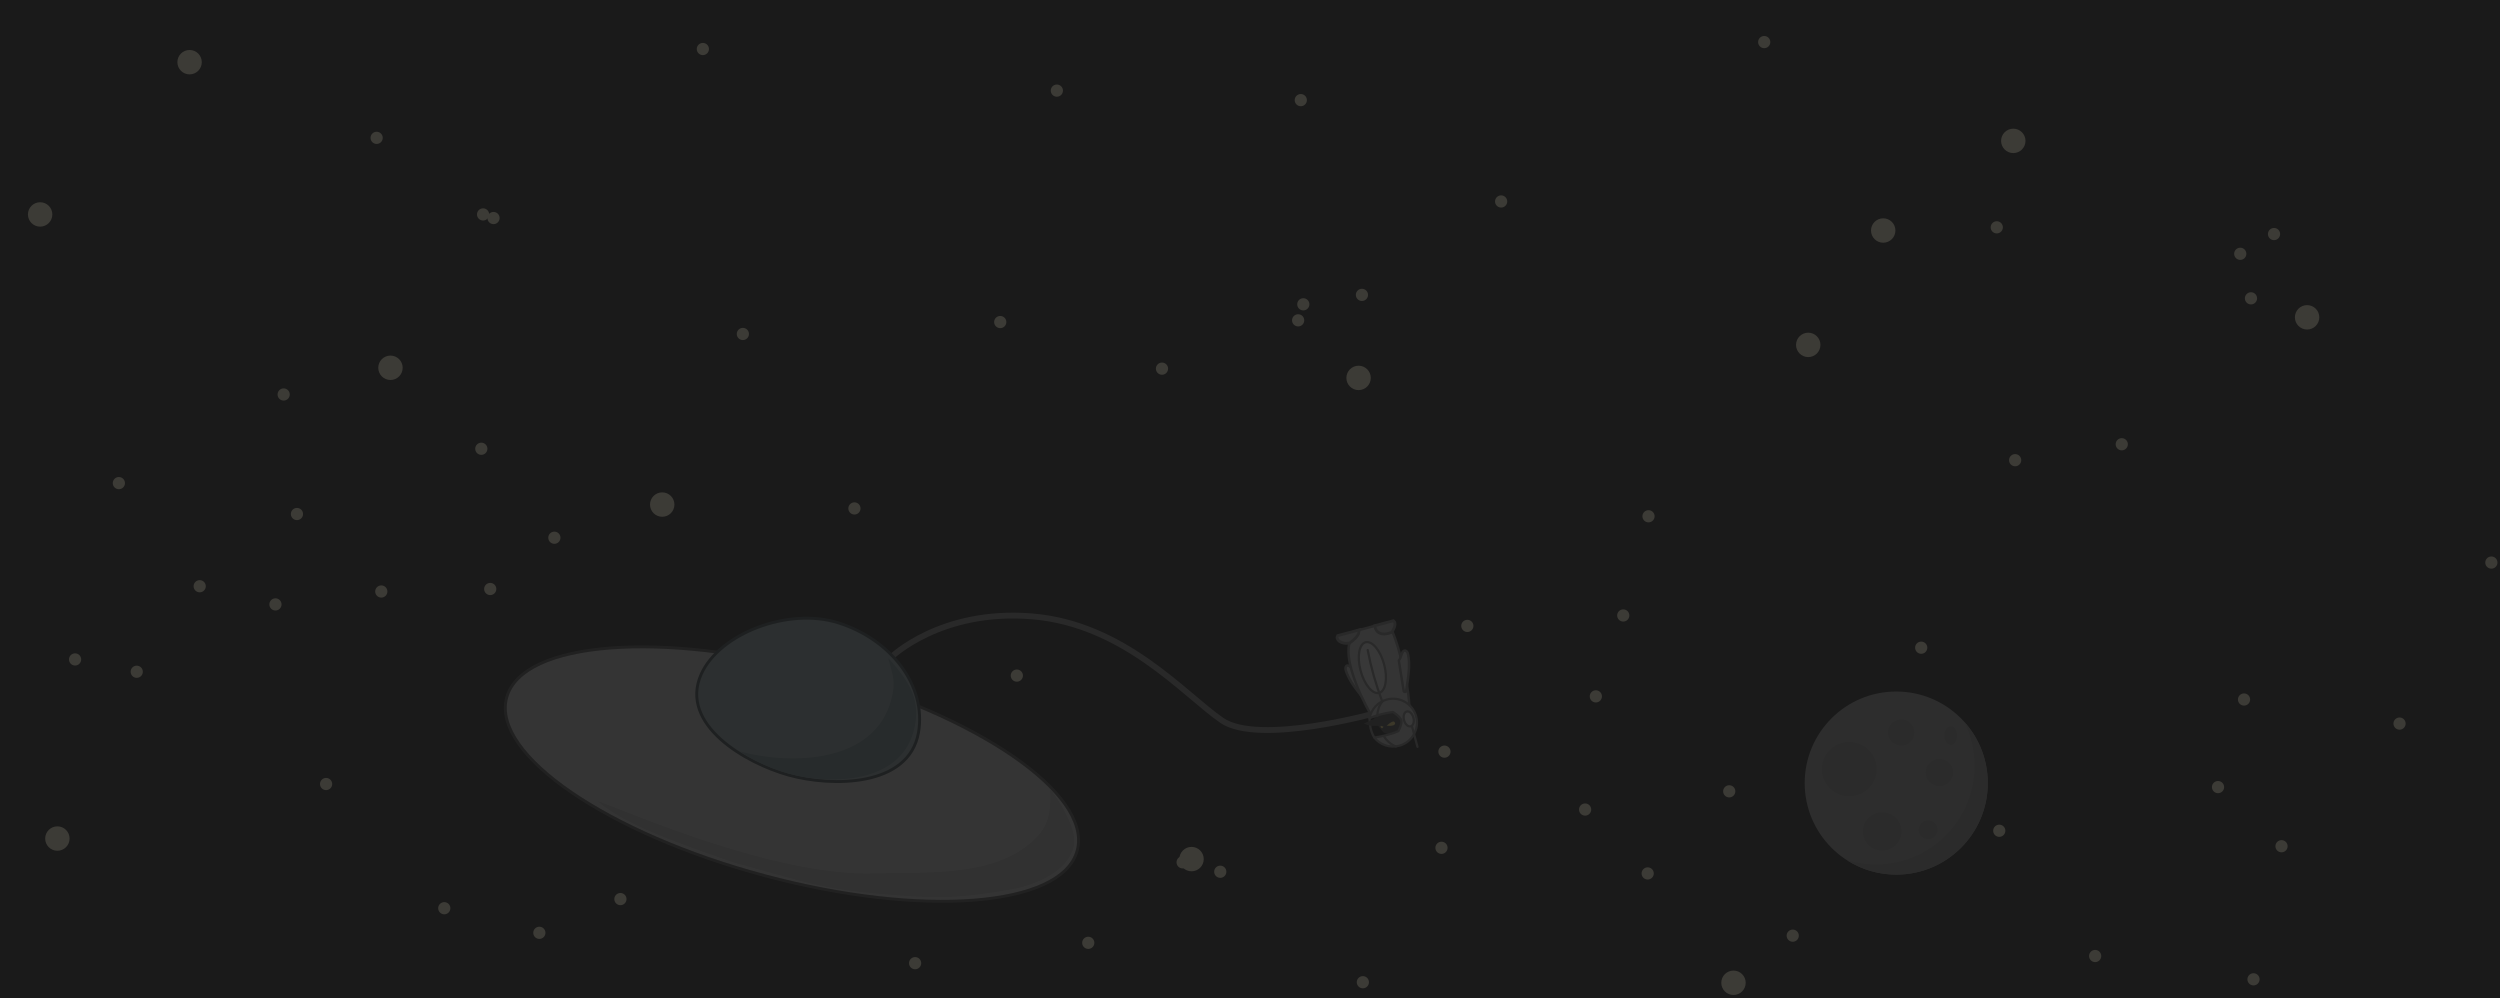
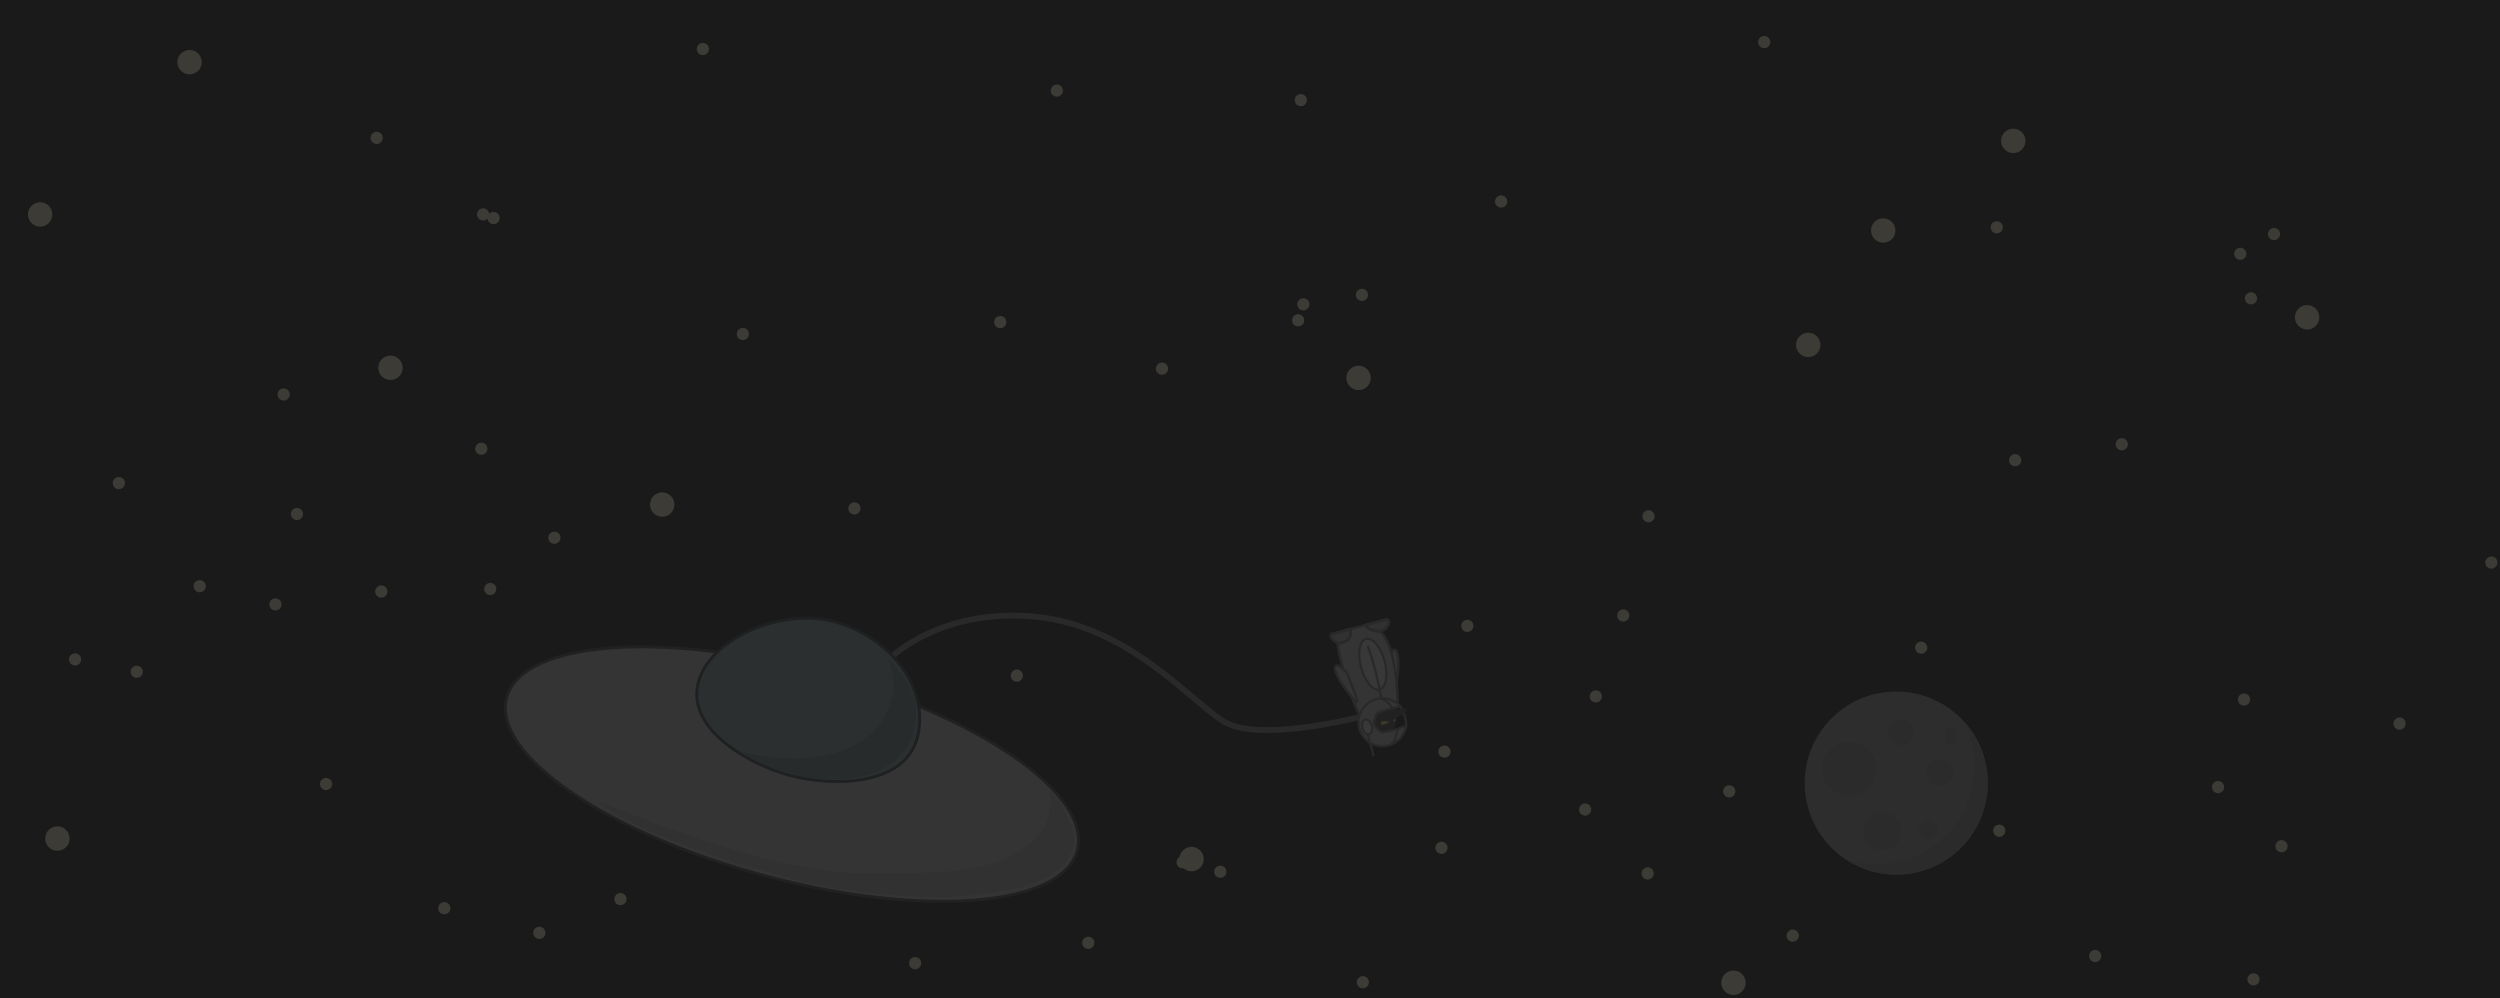
<svg xmlns="http://www.w3.org/2000/svg" id="svg8" version="1.1" viewBox="0 0 2048 817.464" height="817.464" width="2048" xml:space="preserve">
  <defs id="defs2" />
  <g id="layer1" transform="translate(0,-69.44065)">
    <g id="g409">
      <rect style="fill:#1a1a1a;fill-opacity:1;stroke-width:4.742;paint-order:stroke fill markers" id="rect1" width="2048" height="820" x="0" y="69.441" />
      <circle style="fill:#fff6d5;fill-opacity:1;stroke-width:8;paint-order:stroke fill markers" id="use151" cx="575.783" cy="109.598" r="5" />
      <circle style="fill:#fff6d5;fill-opacity:1;stroke-width:8;paint-order:stroke fill markers" id="use153" cx="395.742" cy="245.099" r="5" />
      <circle style="fill:#fff6d5;fill-opacity:1;stroke-width:8;paint-order:stroke fill markers" id="use155" cx="699.953" cy="485.954" r="5" />
      <circle style="fill:#fff6d5;fill-opacity:1;stroke-width:8;paint-order:stroke fill markers" id="use156" cx="819.398" cy="333.269" r="5" />
      <circle style="fill:#fff6d5;fill-opacity:1;stroke-width:8;paint-order:stroke fill markers" id="use158" cx="763.289" cy="702.728" r="5" />
      <circle style="fill:#fff6d5;fill-opacity:1;stroke-width:8;paint-order:stroke fill markers" id="use159" cx="951.906" cy="371.445" r="5" />
      <circle style="fill:#fff6d5;fill-opacity:1;stroke-width:8;paint-order:stroke fill markers" id="use160" cx="865.777" cy="143.679" r="5" />
      <circle style="fill:#fff6d5;fill-opacity:1;stroke-width:8;paint-order:stroke fill markers" id="use161" cx="615.214" cy="707.009" r="5" />
      <circle style="fill:#fff6d5;fill-opacity:1;stroke-width:8;paint-order:stroke fill markers" id="use163" cx="1180.863" cy="763.968" r="5" />
      <circle style="fill:#fff6d5;fill-opacity:1;stroke-width:8;paint-order:stroke fill markers" id="use164" cx="441.839" cy="833.603" r="5" />
      <circle style="fill:#fff6d5;fill-opacity:1;stroke-width:8;paint-order:stroke fill markers" id="use165" cx="832.995" cy="622.89" r="5" />
      <circle style="fill:#fff6d5;fill-opacity:1;stroke-width:8;paint-order:stroke fill markers" id="use166" cx="587.47" cy="675.181" r="5" />
      <circle style="fill:#fff6d5;fill-opacity:1;stroke-width:8;paint-order:stroke fill markers" id="use176" cx="2040.931" cy="530.301" r="5" />
      <circle style="fill:#fff6d5;fill-opacity:1;stroke-width:8;paint-order:stroke fill markers" id="use181" cx="1844.003" cy="313.833" r="5" />
      <circle style="fill:#fff6d5;fill-opacity:1;stroke-width:8;paint-order:stroke fill markers" id="use182" cx="1650.804" cy="446.426" r="5" />
      <circle style="fill:#fff6d5;fill-opacity:1;stroke-width:8;paint-order:stroke fill markers" id="use185" cx="1468.604" cy="835.937" r="5" />
      <circle style="fill:#fff6d5;fill-opacity:1;stroke-width:8;paint-order:stroke fill markers" id="use186" cx="1835.217" cy="277.353" r="5" />
      <circle style="fill:#fff6d5;fill-opacity:1;stroke-width:8;paint-order:stroke fill markers" id="use187" cx="1862.884" cy="261.181" r="5" />
      <circle style="fill:#fff6d5;fill-opacity:1;stroke-width:8;paint-order:stroke fill markers" id="use188" cx="1738.15" cy="433.374" r="5" />
      <circle style="fill:#fff6d5;fill-opacity:1;stroke-width:8;paint-order:stroke fill markers" id="use189" cx="1307.317" cy="639.909" r="5" />
      <circle style="fill:#fff6d5;fill-opacity:1;stroke-width:8;paint-order:stroke fill markers" id="use190" cx="1349.782" cy="784.963" r="5" />
      <circle style="fill:#fff6d5;fill-opacity:1;stroke-width:8;paint-order:stroke fill markers" id="use191" cx="1067.669" cy="318.731" r="5" />
      <circle style="fill:#fff6d5;fill-opacity:1;stroke-width:8;paint-order:stroke fill markers" id="use192" cx="1635.756" cy="255.67" r="5" />
      <circle style="fill:#fff6d5;fill-opacity:1;stroke-width:8;paint-order:stroke fill markers" id="use194" cx="999.642" cy="783.574" r="5" />
      <circle style="fill:#fff6d5;fill-opacity:1;stroke-width:8;paint-order:stroke fill markers" id="use195" cx="1229.727" cy="234.48" r="5" />
      <circle style="fill:#fff6d5;fill-opacity:1;stroke-width:8;paint-order:stroke fill markers" id="use196" cx="1445.243" cy="103.915" r="5" />
      <circle style="fill:#fff6d5;fill-opacity:1;stroke-width:8;paint-order:stroke fill markers" id="use197" cx="1817.007" cy="714.233" r="5" />
      <circle style="fill:#fff6d5;fill-opacity:1;stroke-width:8;paint-order:stroke fill markers" id="use198" cx="1115.697" cy="311.007" r="5" />
      <circle style="fill:#fff6d5;fill-opacity:1;stroke-width:8;paint-order:stroke fill markers" id="use199" cx="1063.439" cy="331.862" r="5" />
      <circle style="fill:#fff6d5;fill-opacity:1;stroke-width:8;paint-order:stroke fill markers" id="use200" cx="1065.612" cy="151.469" r="5" />
      <circle style="fill:#fff6d5;fill-opacity:1;stroke-width:8;paint-order:stroke fill markers" id="use202" cx="1507.267" cy="690.374" r="5" />
      <circle style="fill:#fff6d5;fill-opacity:1;stroke-width:8;paint-order:stroke fill markers" id="use203" cx="61.507" cy="609.656" r="5" />
      <circle style="fill:#fff6d5;fill-opacity:1;stroke-width:8;paint-order:stroke fill markers" id="use219" cx="1116.457" cy="874.075" r="5" />
      <circle style="fill:#fff6d5;fill-opacity:1;stroke-width:8;paint-order:stroke fill markers" id="use230" cx="1183.295" cy="685.176" r="5" />
      <circle style="fill:#fff6d5;fill-opacity:1;stroke-width:8;paint-order:stroke fill markers" id="use315" cx="404.294" cy="248.061" r="5" />
      <circle style="fill:#fff6d5;fill-opacity:1;stroke-width:8;paint-order:stroke fill markers" id="use316" cx="363.958" cy="813.455" r="5" />
      <circle style="fill:#fff6d5;fill-opacity:1;stroke-width:8;paint-order:stroke fill markers" id="use317" cx="608.558" cy="343.033" r="5" />
      <circle style="fill:#fff6d5;fill-opacity:1;stroke-width:8;paint-order:stroke fill markers" id="use318" cx="394.292" cy="437.066" r="5" />
      <circle style="fill:#fff6d5;fill-opacity:1;stroke-width:8;paint-order:stroke fill markers" id="use320" cx="749.662" cy="858.472" r="5" />
      <circle style="fill:#fff6d5;fill-opacity:1;stroke-width:8;paint-order:stroke fill markers" id="use321" cx="635.885" cy="602.815" r="5" />
      <circle style="fill:#fff6d5;fill-opacity:1;stroke-width:8;paint-order:stroke fill markers" id="use322" cx="891.507" cy="841.802" r="5" />
      <circle style="fill:#fff6d5;fill-opacity:1;stroke-width:8;paint-order:stroke fill markers" id="use326" cx="1965.708" cy="662.198" r="5" />
      <circle style="fill:#fff6d5;fill-opacity:1;stroke-width:8;paint-order:stroke fill markers" id="use327" cx="1869.022" cy="762.669" r="5" />
      <circle style="fill:#fff6d5;fill-opacity:1;stroke-width:8;paint-order:stroke fill markers" id="use328" cx="1838.317" cy="642.482" r="5" />
      <circle style="fill:#fff6d5;fill-opacity:1;stroke-width:8;paint-order:stroke fill markers" id="use330" cx="1846.075" cy="871.699" r="5" />
      <circle style="fill:#fff6d5;fill-opacity:1;stroke-width:8;paint-order:stroke fill markers" id="use331" cx="1716.35" cy="852.607" r="5" />
      <circle style="fill:#fff6d5;fill-opacity:1;stroke-width:8;paint-order:stroke fill markers" id="use340" cx="155.308" cy="120.379" r="10" />
      <circle style="fill:#fff6d5;fill-opacity:1;stroke-width:8;paint-order:stroke fill markers" id="use342" cx="976.108" cy="773.21" r="10" />
      <circle style="fill:#fff6d5;fill-opacity:1;stroke-width:8;paint-order:stroke fill markers" id="use344" cx="1420.076" cy="874.535" r="10" />
      <circle style="fill:#fff6d5;fill-opacity:1;stroke-width:8;paint-order:stroke fill markers" id="use359" cx="1481.306" cy="351.975" r="10" />
      <circle style="fill:#fff6d5;fill-opacity:1;stroke-width:8;paint-order:stroke fill markers" id="use360" cx="1542.728" cy="258.278" r="10" />
      <circle style="fill:#fff6d5;fill-opacity:1;stroke-width:8;paint-order:stroke fill markers" id="use361" cx="1889.977" cy="329.391" r="10" />
      <circle style="fill:#fff6d5;fill-opacity:1;stroke-width:8;paint-order:stroke fill markers" id="use362" cx="1649.293" cy="184.848" r="10" />
      <circle style="fill:#fff6d5;fill-opacity:1;stroke-width:8;paint-order:stroke fill markers" id="use364" cx="1112.952" cy="379.029" r="10" />
      <circle style="fill:#fff6d5;fill-opacity:1;stroke-width:8;paint-order:stroke fill markers" id="use365" cx="542.491" cy="482.787" r="10" />
      <circle style="fill:#fff6d5;fill-opacity:1;stroke-width:8;paint-order:stroke fill markers" id="use366" cx="32.88" cy="245.113" r="10" />
      <circle style="fill:#fff6d5;fill-opacity:1;stroke-width:8;paint-order:stroke fill markers" id="use367" cx="319.873" cy="370.729" r="10" />
      <circle style="fill:#fff6d5;fill-opacity:1;stroke-width:8;paint-order:stroke fill markers" id="use368" cx="47.009" cy="756.384" r="10" />
      <circle style="fill:#fff6d5;fill-opacity:1;stroke-width:8;paint-order:stroke fill markers" id="use389" cx="968.804" cy="775.848" r="5" />
      <circle style="fill:#fff6d5;fill-opacity:1;stroke-width:8;paint-order:stroke fill markers" id="use390" cx="1124.792" cy="596.758" r="5" />
      <circle style="fill:#fff6d5;fill-opacity:1;stroke-width:8;paint-order:stroke fill markers" id="use391" cx="1329.771" cy="573.634" r="5" />
      <circle style="fill:#fff6d5;fill-opacity:1;stroke-width:8;paint-order:stroke fill markers" id="use392" cx="1298.527" cy="732.62" r="5" />
      <circle style="fill:#fff6d5;fill-opacity:1;stroke-width:8;paint-order:stroke fill markers" id="use393" cx="1202.045" cy="582.181" r="5" />
      <circle style="fill:#fff6d5;fill-opacity:1;stroke-width:8;paint-order:stroke fill markers" id="use394" cx="1350.466" cy="492.369" r="5" />
      <circle style="fill:#fff6d5;fill-opacity:1;stroke-width:8;paint-order:stroke fill markers" id="use395" cx="308.548" cy="182.367" r="5" />
      <circle style="fill:#fff6d5;fill-opacity:1;stroke-width:8;paint-order:stroke fill markers" id="use396" cx="1573.855" cy="600.035" r="5" />
      <circle style="fill:#fff6d5;fill-opacity:1;stroke-width:8;paint-order:stroke fill markers" id="use397" cx="225.652" cy="564.574" r="5" />
      <circle style="fill:#fff6d5;fill-opacity:1;stroke-width:8;paint-order:stroke fill markers" id="use398" cx="232.375" cy="392.601" r="5" />
      <circle style="fill:#fff6d5;fill-opacity:1;stroke-width:8;paint-order:stroke fill markers" id="use399" cx="243.266" cy="490.523" r="5" />
      <circle style="fill:#fff6d5;fill-opacity:1;stroke-width:8;paint-order:stroke fill markers" id="use400" cx="97.376" cy="465.21" r="5" />
      <circle style="fill:#fff6d5;fill-opacity:1;stroke-width:8;paint-order:stroke fill markers" id="use401" cx="163.589" cy="549.679" r="5" />
      <circle style="fill:#fff6d5;fill-opacity:1;stroke-width:8;paint-order:stroke fill markers" id="use402" cx="1416.589" cy="717.693" r="5" />
      <circle style="fill:#fff6d5;fill-opacity:1;stroke-width:8;paint-order:stroke fill markers" id="use403" cx="112.014" cy="619.742" r="5" />
      <circle style="fill:#fff6d5;fill-opacity:1;stroke-width:8;paint-order:stroke fill markers" id="use404" cx="1637.799" cy="750" r="5" />
      <circle style="fill:#fff6d5;fill-opacity:1;stroke-width:8;paint-order:stroke fill markers" id="use405" cx="267.137" cy="711.709" r="5" />
      <circle style="fill:#fff6d5;fill-opacity:1;stroke-width:8;paint-order:stroke fill markers" id="use406" cx="454.144" cy="509.946" r="5" />
      <circle style="fill:#fff6d5;fill-opacity:1;stroke-width:8;paint-order:stroke fill markers" id="use407" cx="312.358" cy="553.999" r="5" />
      <circle style="fill:#fff6d5;fill-opacity:1;stroke-width:8;paint-order:stroke fill markers" id="use408" cx="401.596" cy="551.944" r="5" />
      <circle style="fill:#fff6d5;fill-opacity:1;stroke-width:8;paint-order:stroke fill markers" id="use409" cx="508.245" cy="805.97" r="5" />
    </g>
-     <g id="g377" transform="matrix(0.5167591,0.298351,-0.298351,0.5167591,1446.715,808.4527)">
-       <path style="fill:none;fill-opacity:1;stroke:#808080;stroke-width:8;paint-order:stroke fill markers" d="m -1208.542,310.184 c 0,0 25.234,-92.03 139.956,-146.194 114.721,-54.164 234.77,-11.419 296.746,-6.513 61.976,4.906 179.93,-116.182 179.93,-116.182" id="path376" />
-       <g id="g376">
-         <ellipse style="fill:#cccccc;fill-opacity:1;stroke:#4d4d4d;stroke-width:8;paint-order:stroke fill markers" id="path373" cx="-1337.216" cy="176.353" rx="403.448" ry="142.332" transform="rotate(-15)" />
-         <path id="path374" style="fill:#93a7ac;stroke:#374548;stroke-width:8;paint-order:stroke fill markers" d="m -1125.871,380.981 c 25.387,69.411 -64.206,121.519 -123.77,136.954 -58.246,15.094 -163.409,15.246 -170.841,-58.288 -6.008,-59.441 56.42,-137.556 126.366,-152.976 72.783,-16.045 146.108,13.786 168.245,74.309 z" />
-         <path id="path375" style="fill:#6f8a91;stroke:none;stroke-width:8;paint-order:stroke fill markers" d="m -1211.114,312.406 c 17.825,17.947 25.498,22.254 32.347,47.816 23.225,86.676 -73.548,146.064 -144.233,165.019 25.585,1.726 51.875,-1.549 73.359,-7.305 58.21,-15.597 137.938,-64.51 118.809,-135.899 -11.371,-42.439 -38.646,-55.788 -80.283,-69.63 z" />
-         <path style="fill:#b3b3b3;stroke-width:6.704;paint-order:markers fill stroke" d="m -929.178,356.621 c 0,0 61.326,24.843 68.554,54.487 8.111,33.265 -19.596,70.173 -45.863,92.137 -49.043,41.008 -73.901,57.667 -132.617,85.754 -89.917,43.013 -105.478,43.912 -215.353,72.424 -100.654,19.747 -161.653,28.941 -203.863,20.485 34.577,-7.27 260.844,-30.594 378.91,-104.157 56.83,-35.409 140.406,-74.578 164.443,-143.165 8.737,-24.93 8.799,-43.718 -14.211,-77.964 z" id="path2" />
-       </g>
-       <g id="g3" transform="matrix(-0.1608863,0.1608863,-0.1607455,-0.1607455,-418.2352,-6.246748)" style="stroke-width:1.723">
-         <path style="display:inline;fill:none;stroke:#808080;stroke-width:13.782;stroke-linecap:round;paint-order:stroke fill markers" d="m 638.701,204.456 c 10.613,40.202 7.169,75.95 -2.448,115.297" id="path16" transform="translate(107.6277,49.80172)" />
-         <path style="display:inline;fill:#cccccc;fill-opacity:1;stroke:#808080;stroke-width:30.673;stroke-linecap:round;stroke-dasharray:none;paint-order:stroke fill markers" d="m 624.271,429.73 c 25.562,61.096 68.051,144.585 67.045,215.507 -8.513,36.949 -26.531,-25.049 -42.232,-31.202 z" id="path11" transform="translate(107.6277,49.80172)" />
-         <path id="path9" style="display:inline;fill:#cccccc;fill-opacity:1;stroke:#808080;stroke-width:30.673;stroke-linecap:round;stroke-dasharray:none;stroke-opacity:1;paint-order:stroke fill markers" d="m 391.66,334.351 c -37.397,171.934 -26.028,448.939 -14.096,462.377 1.736,10.73 56.436,42.881 75.314,48.426 h 28.516 88.603 c 24.693,-17.29 50.628,-44.426 50.628,-44.426 60.427,-81.098 39.08,-284.777 -7.772,-466.377 z" transform="translate(107.6277,49.80172)" />
-         <path style="display:inline;fill:#b3b3b3;fill-opacity:1;stroke:#808080;stroke-width:34.456;stroke-linecap:round;stroke-dasharray:none;paint-order:stroke fill markers" d="m 569.998,845.154 119.049,-10e-6 c 5.233,-5.22 -1.385,-20.501 -8.404,-25.758 -10.296,-7.712 -14.537,-14.01 -44.914,-19.023 -28.29,11.019 -56.218,24.913 -65.731,44.78 z" id="path13" transform="translate(107.6277,49.80172)" />
-         <path style="display:inline;fill:#4d4d4d;fill-opacity:1;stroke:none;stroke-width:30.673;stroke-linecap:round;stroke-dasharray:none;paint-order:stroke fill markers" d="m 418.449,250.48 c 32.9,-67.939 134.892,-64.271 157.716,-31.796 131.633,248.88 -184.505,115.667 -157.716,31.796 z" id="path85746" transform="translate(107.6277,49.80172)" />
-         <path style="display:inline;fill:#4d4d4d;fill-opacity:1;stroke:none;stroke-width:22.587;stroke-linecap:round;stroke-dasharray:none;paint-order:stroke fill markers" d="m 549.785,256.166 c 0,0 83.254,12.106 105.253,27.897 l 21.999,15.79 c -40.301,7.665 -78.999,18.201 -119.682,4.658 z" id="path85748" transform="translate(107.6277,49.80172)" />
-         <path style="display:inline;fill:#ffe680;stroke:none;stroke-width:23.713;stroke-linecap:round;stroke-dasharray:none;paint-order:stroke fill markers" d="m 546.785,252.104 c 0,0 -41.385,21.883 -49.214,11.284 -5.586,-7.563 -4.637,-19.07 11.763,-19.762 16.401,-0.692 37.45,8.479 37.45,8.479 z" id="path85756" transform="translate(107.6277,49.80172)" />
-         <path style="display:inline;fill:#ffe680;stroke:none;stroke-width:9.663;stroke-linecap:round;stroke-dasharray:none;paint-order:stroke fill markers" d="m 568.036,251.104 c 0,0 7.355,-11.649 13.754,-3.988 3.331,3.988 3.51,12.878 0.189,12.745 -3.321,-0.132 -13.944,-8.758 -13.944,-8.758 z" id="path85758" transform="translate(107.6277,49.80172)" />
-         <path id="path4" style="display:inline;fill:#cccccc;fill-opacity:1;stroke:#808080;stroke-width:13.782;stroke-linecap:round;stroke-linejoin:round;paint-order:normal" d="m 505.621,115.407 c -79.772,3.4e-4 -144.439,64.668 -144.44,144.44 -5.5e-4,79.772 64.667,144.441 144.44,144.441 55.529,-0.072 106.1,-31.971 130.084,-82.053 -46.763,8.229 -104.626,5.429 -146.547,-0.033 0,0 -35.742,-38.079 -35.742,-61.907 0,-22.51 33.765,-58.482 33.765,-58.482 45.22,-7.33 105.441,-5.554 150.661,-0.005 -23.029,-52.482 -74.909,-86.383 -132.221,-86.401 z" transform="translate(107.6277,49.80172)" />
-         <ellipse style="display:inline;fill:#e6e6e6;fill-opacity:1;stroke:#808080;stroke-width:13.782;stroke-linecap:round;stroke-linejoin:round;stroke-opacity:1;paint-order:normal" id="path17" cx="539.923" cy="613.359" rx="73.57" ry="158.289" transform="translate(107.6277,49.80172)" />
-         <path style="display:inline;fill:none;stroke:#808080;stroke-width:13.782;stroke-linecap:round;paint-order:stroke fill markers" d="m 535.484,399.132 c 25.956,-18.822 41.033,-44.591 51.05,-73.591" id="path5" transform="translate(107.6277,49.80172)" />
-         <path style="display:inline;fill:none;stroke:#808080;stroke-width:13.782;stroke-linecap:round;paint-order:stroke fill markers" d="m 526.235,116.649 c 27.82,20.094 43.98,47.603 54.717,78.561" id="path6" transform="translate(107.6277,49.80172)" />
-         <path style="display:inline;fill:#b3b3b3;fill-opacity:1;stroke:#808080;stroke-width:34.456;stroke-linecap:round;stroke-dasharray:none;paint-order:stroke fill markers" d="m 452.878,845.154 -103.86,-10e-6 c -8.567,-13.771 21.356,-46.589 28.546,-48.426 61.259,-5.579 75.982,22.919 75.314,48.426 z" id="path14" transform="translate(107.6277,49.80172)" />
-         <path style="display:inline;fill:#cccccc;fill-opacity:1;stroke:#808080;stroke-width:30.673;stroke-linecap:round;stroke-linejoin:round;stroke-dasharray:none;paint-order:stroke fill markers" d="m 386.321,427.594 c -25.562,61.096 -68.051,144.585 -67.045,215.507 8.513,36.949 32.531,-27.049 48.232,-33.202 z" id="path12" transform="translate(107.6277,49.80172)" />
-         <path style="display:inline;fill:#e6e6e6;fill-opacity:1;stroke:#808080;stroke-width:13.782;stroke-linecap:round;stroke-linejoin:round;stroke-opacity:1;paint-order:normal" d="M 400.829,237.185 V 80.591" id="path19" transform="translate(107.6277,49.80172)" />
-         <path style="display:inline;fill:none;stroke:#808080;stroke-width:13.782;stroke-linecap:round;stroke-opacity:1;paint-order:stroke fill markers" d="m 539.832,722.816 c 8.047,-108.514 6.12,-209.575 -4.348,-323.684" id="path7" transform="translate(107.6277,49.80172)" />
-         <ellipse style="display:inline;fill:#e6e6e6;fill-opacity:1;stroke:#808080;stroke-width:13.782;stroke-linecap:round;stroke-linejoin:round;stroke-opacity:1;paint-order:normal" id="path18" cx="408.307" cy="256.944" rx="29.279" ry="46.364" transform="translate(107.6277,49.80172)" />
-       </g>
+     <path style="fill:none;fill-opacity:1;stroke:#808080;stroke-width:4.774;paint-order:stroke fill markers" d="m 729.646,608.174 c 0,0 40.497,-40.029 115.94,-33.791 75.443,6.238 124.727,64.143 155.289,85.169 30.563,21.026 127.644,-6.356 127.644,-6.356" id="path376" />
+     <g id="g376" transform="matrix(0.5167591,0.298351,-0.298351,0.5167591,1446.715,808.4527)">
+       <ellipse style="fill:#cccccc;fill-opacity:1;stroke:#4d4d4d;stroke-width:8;paint-order:stroke fill markers" id="path373" cx="-1337.216" cy="176.353" rx="403.448" ry="142.332" transform="rotate(-15)" />
+       <path id="path374" style="fill:#93a7ac;stroke:#374548;stroke-width:8;paint-order:stroke fill markers" d="m -1125.871,380.981 c 25.387,69.411 -64.206,121.519 -123.77,136.954 -58.246,15.094 -163.409,15.246 -170.841,-58.288 -6.008,-59.441 56.42,-137.556 126.366,-152.976 72.783,-16.045 146.108,13.786 168.245,74.309 z" />
+       <path id="path375" style="fill:#6f8a91;stroke:none;stroke-width:8;paint-order:stroke fill markers" d="m -1211.114,312.406 c 17.825,17.947 25.498,22.254 32.347,47.816 23.225,86.676 -73.548,146.064 -144.233,165.019 25.585,1.726 51.875,-1.549 73.359,-7.305 58.21,-15.597 137.938,-64.51 118.809,-135.899 -11.371,-42.439 -38.646,-55.788 -80.283,-69.63 z" />
+       <path style="fill:#b3b3b3;stroke-width:6.704;paint-order:markers fill stroke" d="m -929.178,356.621 c 0,0 61.326,24.843 68.554,54.487 8.111,33.265 -19.596,70.173 -45.863,92.137 -49.043,41.008 -73.901,57.667 -132.617,85.754 -89.917,43.013 -105.478,43.912 -215.353,72.424 -100.654,19.747 -161.653,28.941 -203.863,20.485 34.577,-7.27 260.844,-30.594 378.91,-104.157 56.83,-35.409 140.406,-74.578 164.443,-143.165 8.737,-24.93 8.799,-43.718 -14.211,-77.964 z" id="path2" />
+     </g>
+     <g id="g3" transform="matrix(0.13114,-0.03513887,-0.03510811,-0.1310253,1062.98,723.2183)" style="stroke-width:1.723">
+       <path style="display:inline;fill:none;stroke:#808080;stroke-width:13.782;stroke-linecap:round;paint-order:stroke fill markers" d="m 638.701,204.456 c 10.613,40.202 7.169,75.95 -2.448,115.297" id="path16" transform="translate(107.6277,49.80172)" />
+       <path style="display:inline;fill:#cccccc;fill-opacity:1;stroke:#808080;stroke-width:30.673;stroke-linecap:round;stroke-dasharray:none;paint-order:stroke fill markers" d="m 624.271,429.73 c 25.562,61.096 68.051,144.585 67.045,215.507 -8.513,36.949 -26.531,-25.049 -42.232,-31.202 z" id="path11" transform="translate(107.6277,49.80172)" />
+       <path id="path9" style="display:inline;fill:#cccccc;fill-opacity:1;stroke:#808080;stroke-width:30.673;stroke-linecap:round;stroke-dasharray:none;stroke-opacity:1;paint-order:stroke fill markers" d="m 391.66,334.351 c -37.397,171.934 -26.028,448.939 -14.096,462.377 1.736,10.73 56.436,42.881 75.314,48.426 h 28.516 88.603 c 24.693,-17.29 50.628,-44.426 50.628,-44.426 60.427,-81.098 39.08,-284.777 -7.772,-466.377 z" transform="translate(107.6277,49.80172)" />
+       <path style="display:inline;fill:#b3b3b3;fill-opacity:1;stroke:#808080;stroke-width:34.456;stroke-linecap:round;stroke-dasharray:none;paint-order:stroke fill markers" d="m 569.998,845.154 119.049,-10e-6 c 5.233,-5.22 -1.385,-20.501 -8.404,-25.758 -10.296,-7.712 -14.537,-14.01 -44.914,-19.023 -28.29,11.019 -56.218,24.913 -65.731,44.78 z" id="path13" transform="translate(107.6277,49.80172)" />
+       <path style="display:inline;fill:#4d4d4d;fill-opacity:1;stroke:none;stroke-width:30.673;stroke-linecap:round;stroke-dasharray:none;paint-order:stroke fill markers" d="m 418.449,250.48 c 32.9,-67.939 134.892,-64.271 157.716,-31.796 131.633,248.88 -184.505,115.667 -157.716,31.796 z" id="path85746" transform="translate(107.6277,49.80172)" />
+       <path style="display:inline;fill:#4d4d4d;fill-opacity:1;stroke:none;stroke-width:22.587;stroke-linecap:round;stroke-dasharray:none;paint-order:stroke fill markers" d="m 549.785,256.166 c 0,0 83.254,12.106 105.253,27.897 l 21.999,15.79 c -40.301,7.665 -78.999,18.201 -119.682,4.658 z" id="path85748" transform="translate(107.6277,49.80172)" />
+       <path style="display:inline;fill:#ffe680;stroke:none;stroke-width:23.713;stroke-linecap:round;stroke-dasharray:none;paint-order:stroke fill markers" d="m 546.785,252.104 c 0,0 -41.385,21.883 -49.214,11.284 -5.586,-7.563 -4.637,-19.07 11.763,-19.762 16.401,-0.692 37.45,8.479 37.45,8.479 z" id="path85756" transform="translate(107.6277,49.80172)" />
+       <path style="display:inline;fill:#ffe680;stroke:none;stroke-width:9.663;stroke-linecap:round;stroke-dasharray:none;paint-order:stroke fill markers" d="m 568.036,251.104 c 0,0 7.355,-11.649 13.754,-3.988 3.331,3.988 3.51,12.878 0.189,12.745 -3.321,-0.132 -13.944,-8.758 -13.944,-8.758 z" id="path85758" transform="translate(107.6277,49.80172)" />
+       <path id="path4" style="display:inline;fill:#cccccc;fill-opacity:1;stroke:#808080;stroke-width:13.782;stroke-linecap:round;stroke-linejoin:round;paint-order:normal" d="m 505.621,115.407 c -79.772,3.4e-4 -144.439,64.668 -144.44,144.44 -5.5e-4,79.772 64.667,144.441 144.44,144.441 55.529,-0.072 106.1,-31.971 130.084,-82.053 -46.763,8.229 -104.626,5.429 -146.547,-0.033 0,0 -35.742,-38.079 -35.742,-61.907 0,-22.51 33.765,-58.482 33.765,-58.482 45.22,-7.33 105.441,-5.554 150.661,-0.005 -23.029,-52.482 -74.909,-86.383 -132.221,-86.401 z" transform="translate(107.6277,49.80172)" />
+       <ellipse style="display:inline;fill:#e6e6e6;fill-opacity:1;stroke:#808080;stroke-width:13.782;stroke-linecap:round;stroke-linejoin:round;stroke-opacity:1;paint-order:normal" id="path17" cx="539.923" cy="613.359" rx="73.57" ry="158.289" transform="translate(107.6277,49.80172)" />
+       <path style="display:inline;fill:none;stroke:#808080;stroke-width:13.782;stroke-linecap:round;paint-order:stroke fill markers" d="m 535.484,399.132 c 25.956,-18.822 41.033,-44.591 51.05,-73.591" id="path5" transform="translate(107.6277,49.80172)" />
+       <path style="display:inline;fill:none;stroke:#808080;stroke-width:13.782;stroke-linecap:round;paint-order:stroke fill markers" d="m 526.235,116.649 c 27.82,20.094 43.98,47.603 54.717,78.561" id="path6" transform="translate(107.6277,49.80172)" />
+       <path style="display:inline;fill:#b3b3b3;fill-opacity:1;stroke:#808080;stroke-width:34.456;stroke-linecap:round;stroke-dasharray:none;paint-order:stroke fill markers" d="m 452.878,845.154 -103.86,-10e-6 c -8.567,-13.771 21.356,-46.589 28.546,-48.426 61.259,-5.579 75.982,22.919 75.314,48.426 z" id="path14" transform="translate(107.6277,49.80172)" />
+       <path style="display:inline;fill:#cccccc;fill-opacity:1;stroke:#808080;stroke-width:30.673;stroke-linecap:round;stroke-linejoin:round;stroke-dasharray:none;paint-order:stroke fill markers" d="m 386.321,427.594 c -25.562,61.096 -68.051,144.585 -67.045,215.507 8.513,36.949 32.531,-27.049 48.232,-33.202 z" id="path12" transform="translate(107.6277,49.80172)" />
+       <path style="display:inline;fill:#e6e6e6;fill-opacity:1;stroke:#808080;stroke-width:13.782;stroke-linecap:round;stroke-linejoin:round;stroke-opacity:1;paint-order:normal" d="M 400.829,237.185 V 80.591" id="path19" transform="translate(107.6277,49.80172)" />
+       <path style="display:inline;fill:none;stroke:#808080;stroke-width:13.782;stroke-linecap:round;stroke-opacity:1;paint-order:stroke fill markers" d="m 539.832,722.816 c 8.047,-108.514 6.12,-209.575 -4.348,-323.684" id="path7" transform="translate(107.6277,49.80172)" />
+       <ellipse style="display:inline;fill:#e6e6e6;fill-opacity:1;stroke:#808080;stroke-width:13.782;stroke-linecap:round;stroke-linejoin:round;stroke-opacity:1;paint-order:normal" id="path18" cx="408.307" cy="256.944" rx="29.279" ry="46.364" transform="translate(107.6277,49.80172)" />
    </g>
    <g id="g14" transform="matrix(0.1930502,0,0,0.1930502,2020.602,756.4088)" style="stroke-width:2.147">
      <ellipse style="fill:#999999;fill-opacity:1;stroke-width:17.177;paint-order:stroke fill markers" id="path1" cx="-2420.102" cy="-235.581" ry="388.5" rx="388.524" />
      <ellipse style="fill:#8c8c8c;fill-opacity:1;stroke-width:17.177;paint-order:stroke fill markers" id="path8" cx="-2236.739" cy="-280.346" rx="58.028" ry="57.372" />
      <ellipse style="fill:#8c8c8c;fill-opacity:1;stroke-width:17.177;paint-order:stroke fill markers" id="ellipse8" cx="-2619.415" cy="-294.866" rx="116.055" ry="114.744" />
      <ellipse style="fill:#8c8c8c;fill-opacity:1;stroke-width:17.177;paint-order:stroke fill markers" id="ellipse9" cx="-2285.003" cy="-37.436" rx="39.638" ry="39.19" />
      <ellipse style="fill:#8c8c8c;fill-opacity:1;stroke-width:17.177;paint-order:stroke fill markers" id="ellipse10" cx="-2399.063" cy="-450.126" rx="55.665" ry="55.036" />
      <ellipse style="fill:#8c8c8c;fill-opacity:1;stroke-width:17.177;paint-order:stroke fill markers" id="ellipse11" cx="-2479.746" cy="-30.44" rx="81.627" ry="80.704" />
      <ellipse style="fill:#8c8c8c;fill-opacity:1;stroke-width:17.177;paint-order:stroke fill markers" id="ellipse12" cx="-2189.041" cy="-437.212" rx="26.657" ry="39.19" />
      <path id="ellipse13" style="fill:#8c8c8c;fill-opacity:1;stroke-width:17.177;paint-order:stroke fill markers" d="m -2130.141,-494.067 a 419.756,419.73 0 0 1 42.908,184.639 419.756,419.73 0 0 1 -419.756,419.729 419.756,419.73 0 0 1 -121.877,-18.352 388.524,388.5 0 0 0 208.764,60.971 388.524,388.5 0 0 0 388.523,-388.5 388.524,388.5 0 0 0 -98.562,-258.486 z" />
    </g>
    <rect style="fill:#1a1a1a;fill-opacity:0.85;stroke:none;stroke-width:6.749;paint-order:stroke fill markers" id="rect409" width="2048" height="820" x="0" y="69.441" />
  </g>
</svg>
